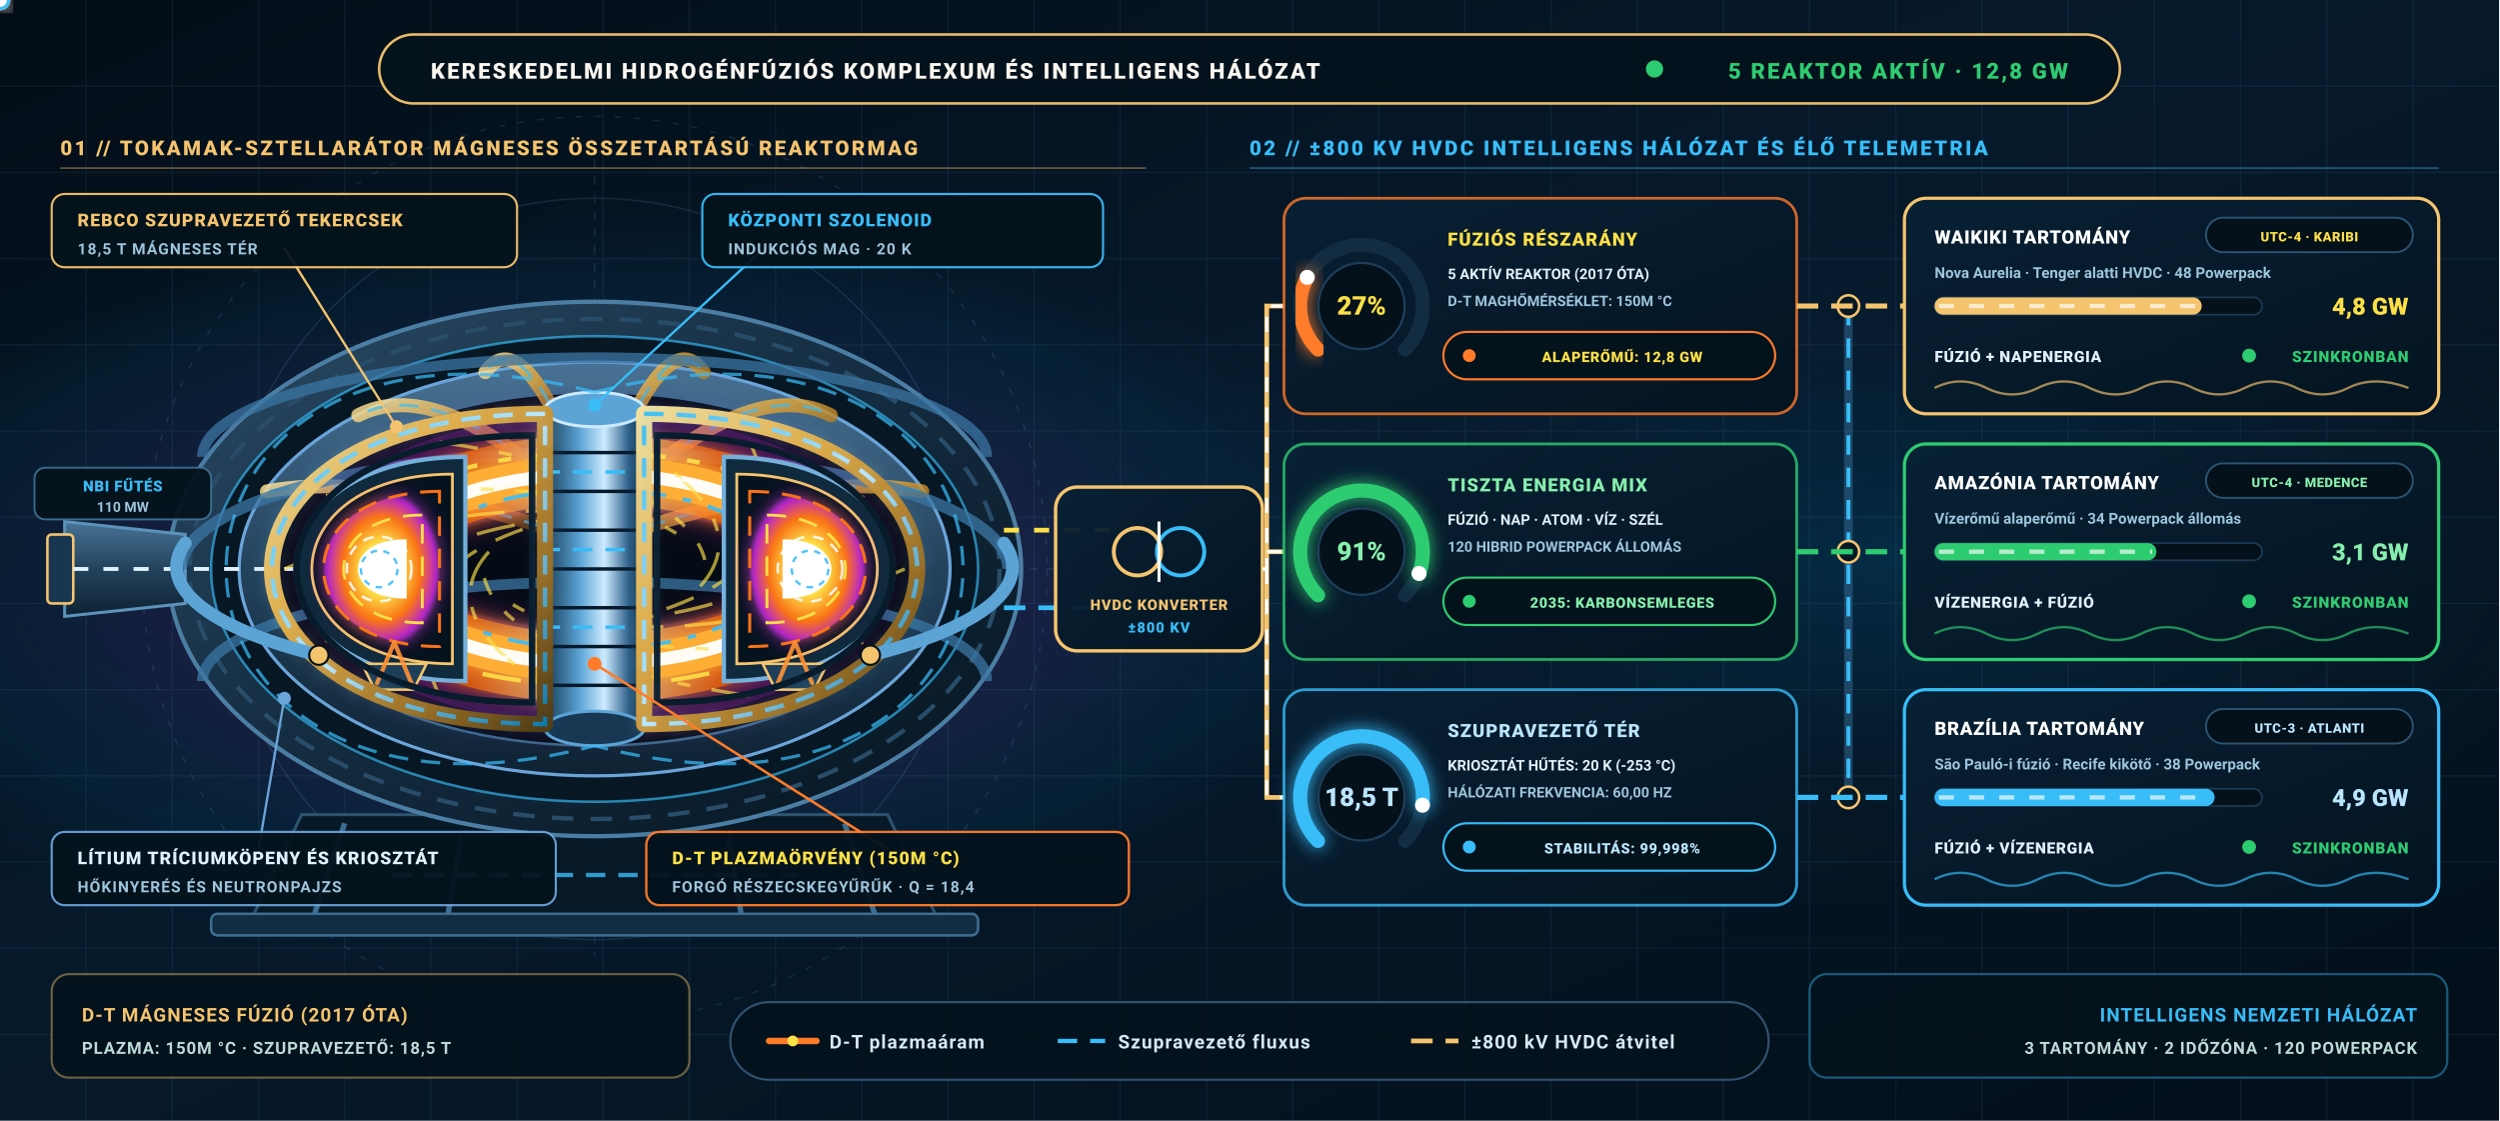
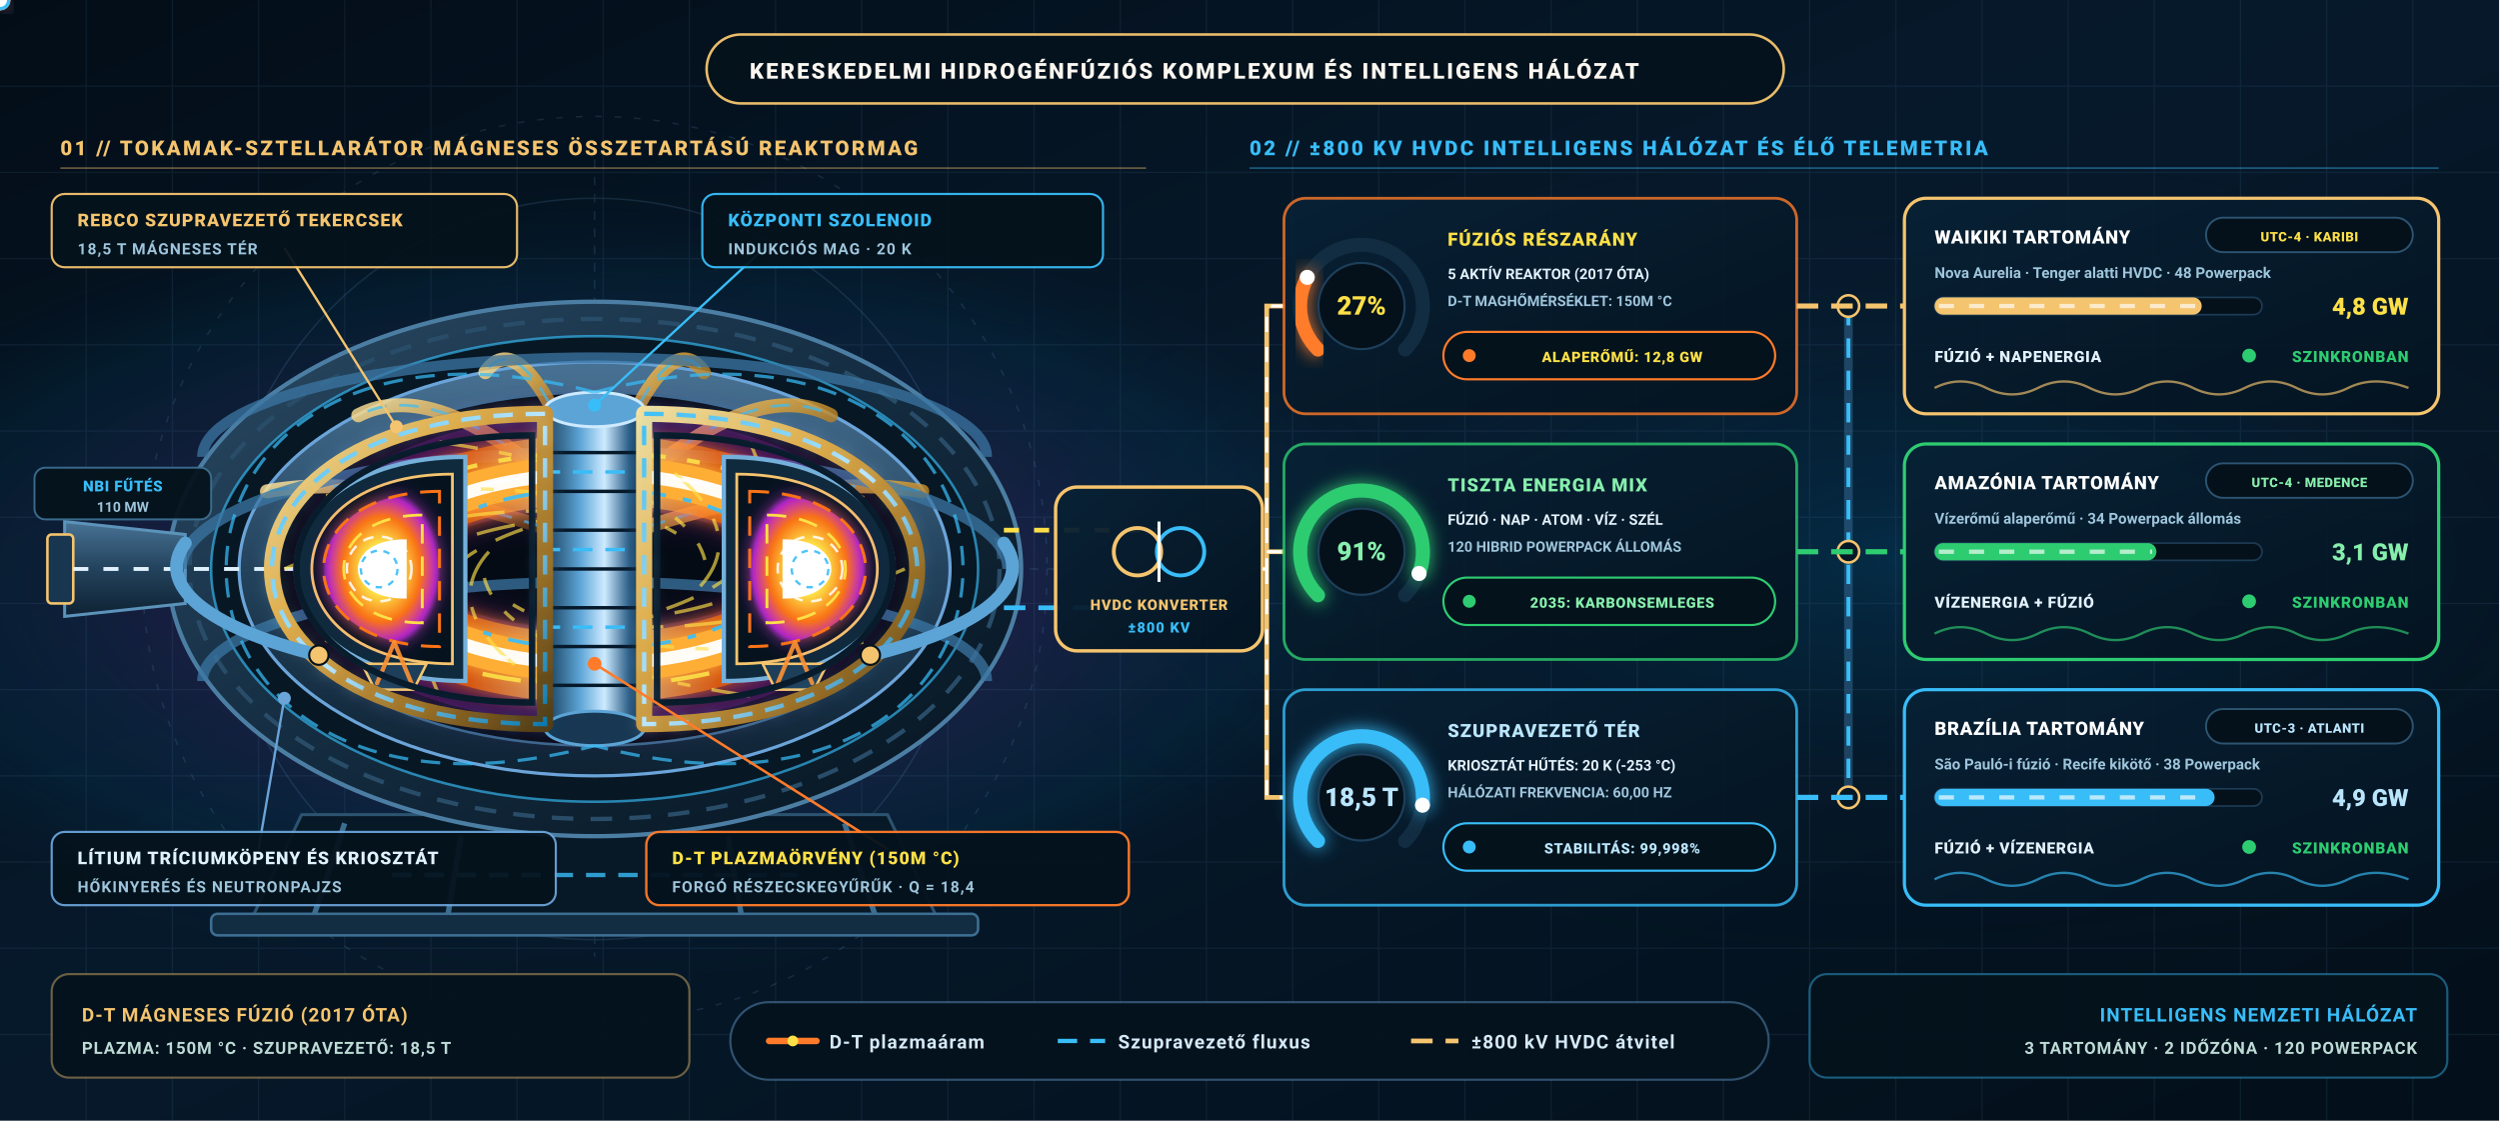
<svg xmlns="http://www.w3.org/2000/svg" class="ill" viewBox="0 0 1160 520">
  <defs>
    <clipPath id="fg-clip-hu">
      <rect width="1160" height="520" />
    </clipPath>
    <clipPath id="fg-clip-hu-plasma-torus">
      <path d="M126,264 A150,72 0 1,0 426,264 A150,72 0 1,0 126,264 Z M230,264 A46,21 0 1,1 322,264 A46,21 0 1,1 230,264 Z" fill-rule="evenodd" />
    </clipPath>
    <style>
            @keyframes fg-pulse {
                0%, 100% { opacity: 0.82; transform: scale(0.985); }
                50% { opacity: 1; transform: scale(1.025); }
            }
            @keyframes fg-core-pulse {
                0%, 100% { opacity: 0.78; stroke-width: 14px; }
                50% { opacity: 1; stroke-width: 20px; }
            }
            @keyframes fg-beacon {
                0%, 100% { opacity: 0.35; transform: scale(0.85); }
                50% { opacity: 1; transform: scale(1.35); }
            }
            @keyframes fg-dash-flow {
                to { stroke-dashoffset: -56; }
            }
            @keyframes fg-dash-rev {
                to { stroke-dashoffset: 56; }
            }
            @keyframes fg-flux-flow {
                to { stroke-dashoffset: -36; }
            }
            @keyframes fg-spin-cw {
                to { transform: rotate(360deg); }
            }
            @keyframes fg-spin-ccw {
                to { transform: rotate(-360deg); }
            }
            .plasma-pulse {
                transform-box: fill-box;
                transform-origin: center;
                animation: fg-pulse 3.2s ease-in-out infinite;
            }
            .core-pulse {
                animation: fg-core-pulse 2.6s ease-in-out infinite;
            }
            .beacon {
                transform-box: fill-box;
                transform-origin: center;
                animation: fg-beacon 2.4s ease-in-out infinite;
            }
            .particle-ring-cw {
                stroke-dasharray: 18 10 6 10;
                animation: fg-dash-flow 2.2s linear infinite;
            }
            .particle-ring-ccw {
                stroke-dasharray: 12 8 4 8;
                animation: fg-dash-rev 2.8s linear infinite;
            }
            .rotor-cw {
                transform-box: fill-box;
                transform-origin: center;
                animation: fg-spin-cw 14s linear infinite;
            }
            .rotor-ccw {
                transform-box: fill-box;
                transform-origin: center;
                animation: fg-spin-ccw 10s linear infinite;
            }
            .flux-line {
                stroke-dasharray: 9 6;
                animation: fg-flux-flow 2.4s linear infinite;
            }
            .grid-flow {
                stroke-dasharray: 10 6;
                animation: fg-dash-flow 1.8s linear infinite;
            }
            .grid-flow-fast {
                stroke-dasharray: 7 7;
                animation: fg-dash-flow 1.2s linear infinite;
            }
            @media (prefers-reduced-motion: reduce) {
                .plasma-pulse, .core-pulse, .beacon, .particle-ring-cw, .particle-ring-ccw,
                .rotor-cw, .rotor-ccw, .flux-line, .grid-flow, .grid-flow-fast {
                    animation: none !important;
                }
            }
            text {
                font-family: "Manrope", -apple-system, BlinkMacSystemFont, "Segoe UI", Roboto, sans-serif;
            }
        </style>
    <linearGradient id="fg-bg" x1="0%" y1="0%" x2="100%" y2="100%">
      <stop offset="0%" stop-color="#030d17" />
      <stop offset="45%" stop-color="#06192b" />
      <stop offset="100%" stop-color="#030f1a" />
    </linearGradient>
    <radialGradient id="fg-reactor-ambience" cx="24%" cy="52%" r="36%">
      <stop offset="0%" stop-color="#ff7b29" stop-opacity="0.28" />
      <stop offset="42%" stop-color="#a855f7" stop-opacity="0.14" />
      <stop offset="75%" stop-color="#0284c7" stop-opacity="0.08" />
      <stop offset="100%" stop-color="#030d17" stop-opacity="0" />
    </radialGradient>
    <radialGradient id="fg-grid-ambience" cx="76%" cy="50%" r="38%">
      <stop offset="0%" stop-color="#0284c7" stop-opacity="0.20" />
      <stop offset="55%" stop-color="#0f3d5e" stop-opacity="0.10" />
      <stop offset="100%" stop-color="#030d17" stop-opacity="0" />
    </radialGradient>
    <linearGradient id="fg-cryostat-shell" x1="0%" y1="0%" x2="100%" y2="100%">
      <stop offset="0%" stop-color="#2c4c66" />
      <stop offset="40%" stop-color="#173147" />
      <stop offset="80%" stop-color="#0b1d2c" />
      <stop offset="100%" stop-color="#06111b" />
    </linearGradient>
    <linearGradient id="fg-blanket-metal" x1="0%" y1="0%" x2="0%" y2="100%">
      <stop offset="0%" stop-color="#487294" />
      <stop offset="50%" stop-color="#23425c" />
      <stop offset="100%" stop-color="#0e2233" />
    </linearGradient>
    <linearGradient id="fg-hts-coil" x1="0%" y1="0%" x2="100%" y2="100%">
      <stop offset="0%" stop-color="#ffe299" />
      <stop offset="35%" stop-color="#e5a93c" />
      <stop offset="75%" stop-color="#9e6916" />
      <stop offset="100%" stop-color="#593808" />
    </linearGradient>
    <linearGradient id="fg-plasma-grad" x1="0%" y1="0%" x2="100%" y2="0%">
      <stop offset="0%" stop-color="#ec4899" />
      <stop offset="22%" stop-color="#ff6a00" />
      <stop offset="50%" stop-color="#fff3b0" />
      <stop offset="78%" stop-color="#ff6a00" />
      <stop offset="100%" stop-color="#a855f7" />
    </linearGradient>
    <radialGradient id="fg-d-section-plasma" cx="50%" cy="50%" r="52%">
      <stop offset="0%" stop-color="#ffffff" />
      <stop offset="32%" stop-color="#fde047" />
      <stop offset="65%" stop-color="#f97316" />
      <stop offset="90%" stop-color="#c026d3" stop-opacity="0.85" />
      <stop offset="100%" stop-color="#7e22ce" stop-opacity="0" />
    </radialGradient>
    <linearGradient id="fg-solenoid-cyl" x1="0%" y1="0%" x2="100%" y2="0%">
      <stop offset="0%" stop-color="#173752" />
      <stop offset="35%" stop-color="#5ca4d6" />
      <stop offset="60%" stop-color="#cdeaff" />
      <stop offset="85%" stop-color="#2a5c85" />
      <stop offset="100%" stop-color="#0d2236" />
    </linearGradient>
    <linearGradient id="fg-flux-grad" x1="0%" y1="0%" x2="100%" y2="100%">
      <stop offset="0%" stop-color="#38bdf8" stop-opacity="0.95" />
      <stop offset="50%" stop-color="#bae6fd" stop-opacity="1" />
      <stop offset="100%" stop-color="#0284c7" stop-opacity="0.85" />
    </linearGradient>
    <linearGradient id="fg-card-bg" x1="0%" y1="0%" x2="100%" y2="100%">
      <stop offset="0%" stop-color="#082135" stop-opacity="0.95" />
      <stop offset="100%" stop-color="#041320" stop-opacity="0.95" />
    </linearGradient>
    <filter id="fg-glow" x="-25%" y="-25%" width="150%" height="150%">
      <feGaussianBlur stdDeviation="4" result="blur" />
      <feComposite in="SourceGraphic" in2="blur" operator="over" />
    </filter>
    <filter id="fg-soft-glow" x="-35%" y="-35%" width="170%" height="170%">
      <feGaussianBlur stdDeviation="8" result="blur" />
      <feComposite in="SourceGraphic" in2="blur" operator="over" />
    </filter>
  </defs>
  <g clip-path="url(#fg-clip-hu)">
    <rect width="1160" height="520" fill="url(#fg-bg)" />
    <rect width="1160" height="520" fill="url(#fg-reactor-ambience)" />
    <rect width="1160" height="520" fill="url(#fg-grid-ambience)" />
    <path d="M40,0 V520 M80,0 V520 M120,0 V520 M160,0 V520 M200,0 V520 M240,0 V520 M280,0 V520 M320,0 V520 M360,0 V520 M400,0 V520 M440,0 V520 M480,0 V520 M520,0 V520 M560,0 V520 M600,0 V520 M640,0 V520 M680,0 V520 M720,0 V520 M760,0 V520 M800,0 V520 M840,0 V520 M880,0 V520 M920,0 V520 M960,0 V520 M1000,0 V520 M1040,0 V520 M1080,0 V520 M1120,0 V520 M0,40 H1160 M0,80 H1160 M0,120 H1160 M0,160 H1160 M0,200 H1160 M0,240 H1160 M0,280 H1160 M0,320 H1160 M0,360 H1160 M0,400 H1160 M0,440 H1160 M0,480 H1160" stroke="#6BA4D9" stroke-width="0.6" opacity="0.09" />
    <g stroke="#6BA4D9" stroke-width="0.7" fill="none" opacity="0.16">
      <circle cx="276" cy="264" r="210" stroke-dasharray="3 6" />
      <circle cx="276" cy="264" r="172" />
      <line x1="54" y1="264" x2="498" y2="264" stroke-dasharray="4 4" />
      <line x1="276" y1="74" x2="276" y2="444" stroke-dasharray="4 4" />
    </g>
    <g font-size="9.5" font-weight="800" letter-spacing="1.1">
      <text x="28" y="72" fill="#f5c46e">01 // TOKAMAK-SZTELLARÁTOR MÁGNESES ÖSSZETARTÁSÚ REAKTORMAG</text>
      <line x1="28" y1="78" x2="532" y2="78" stroke="#f5c46e" stroke-width="0.8" opacity="0.4" />
      <text x="580" y="72" fill="#38bdf8">02 // ±800 KV HVDC INTELLIGENS HÁLÓZAT ÉS ÉLŐ TELEMETRIA</text>
      <line x1="580" y1="78" x2="1132" y2="78" stroke="#38bdf8" stroke-width="0.8" opacity="0.4" />
    </g>
    <g>
      <polygon points="116,428 140,378 412,378 436,428" fill="#071826" stroke="#2c5370" stroke-width="1.4" />
      <rect x="98" y="424" width="356" height="10" rx="3" fill="#122c42" stroke="#3c6e91" stroke-width="1.2" />
      <g stroke="#3c6e91" stroke-width="2.5">
        <line x1="160" y1="382" x2="146" y2="424" />
        <line x1="214" y1="388" x2="208" y2="424" />
        <line x1="338" y1="388" x2="344" y2="424" />
        <line x1="392" y1="382" x2="406" y2="424" />
      </g>
      <path d="M182,406 H370" stroke="#38bdf8" stroke-width="2" stroke-dasharray="6 4" class="flux-line" opacity="0.8" />
    </g>
    <g>
      <ellipse cx="276" cy="264" rx="198" ry="124" fill="url(#fg-cryostat-shell)" stroke="#4c7ea3" stroke-width="2" />
      <ellipse cx="276" cy="264" rx="188" ry="116" fill="none" stroke="#294d69" stroke-width="2" stroke-dasharray="10 8" />
      <ellipse cx="276" cy="264" rx="178" ry="108" fill="#071724" stroke="#38bdf8" stroke-width="1.2" stroke-opacity="0.65" />
      <ellipse cx="276" cy="264" rx="165" ry="96" fill="url(#fg-blanket-metal)" stroke="#6ba4d9" stroke-width="1.5" />
      <ellipse cx="276" cy="264" rx="152" ry="82" fill="#040b14" stroke="#3b698c" stroke-width="1.2" />
    </g>
    <g>
      <polygon points="30,242 86,248 86,280 30,286" fill="url(#fg-blanket-metal)" stroke="#5c93ba" stroke-width="1.4" />
      <rect x="22" y="248" width="12" height="32" rx="2" fill="#18364f" stroke="#f5c46e" stroke-width="1.2" />
      <line x1="34" y1="264" x2="140" y2="264" stroke="#38bdf8" stroke-width="4" opacity="0.35" filter="url(#fg-glow)" />
      <line x1="34" y1="264" x2="140" y2="264" stroke="#e0f2fe" stroke-width="1.8" stroke-dasharray="6 4" class="grid-flow-fast" />
      <g>
        <rect x="16" y="217" width="82" height="24" rx="5" fill="#04121c" stroke="#3c6e91" stroke-width="0.9" opacity="0.94" />
        <text x="57" y="228" fill="#38bdf8" font-size="7.0" font-weight="800" text-anchor="middle" letter-spacing="0.3">NBI FŰTÉS</text>
        <text x="57" y="237.5" fill="#9ec5db" font-size="6.5" font-weight="700" text-anchor="middle">110 MW</text>
      </g>
    </g>
    <g>
      <path d="M251.9,244.5 Q172.2,219 123.9,228" fill="none" stroke="url(#fg-hts-coil)" stroke-width="6.5" stroke-linecap="round" opacity="0.82" />
      <path d="M251.9,244.5 Q172.2,219 123.9,228" fill="none" stroke="#38bdf8" stroke-width="1.3" stroke-dasharray="5 4" class="flux-line" opacity="0.7" />
      <path d="M258.6,225.4 Q201.1,174.8 166.3,192.7" fill="none" stroke="url(#fg-hts-coil)" stroke-width="6.5" stroke-linecap="round" opacity="0.82" />
      <path d="M258.6,225.4 Q201.1,174.8 166.3,192.7" fill="none" stroke="#38bdf8" stroke-width="1.3" stroke-dasharray="5 4" class="flux-line" opacity="0.7" />
      <path d="M268,214.5 Q241.4,149.9 225.3,172.7" fill="none" stroke="url(#fg-hts-coil)" stroke-width="6.5" stroke-linecap="round" opacity="0.82" />
      <path d="M268,214.5 Q241.4,149.9 225.3,172.7" fill="none" stroke="#38bdf8" stroke-width="1.3" stroke-dasharray="5 4" class="flux-line" opacity="0.7" />
      <path d="M284,214.5 Q310.6,149.9 326.7,172.7" fill="none" stroke="url(#fg-hts-coil)" stroke-width="6.5" stroke-linecap="round" opacity="0.82" />
      <path d="M284,214.5 Q310.6,149.9 326.7,172.7" fill="none" stroke="#38bdf8" stroke-width="1.3" stroke-dasharray="5 4" class="flux-line" opacity="0.7" />
      <path d="M293.4,225.4 Q350.9,174.8 385.7,192.7" fill="none" stroke="url(#fg-hts-coil)" stroke-width="6.5" stroke-linecap="round" opacity="0.82" />
      <path d="M293.4,225.4 Q350.9,174.8 385.7,192.7" fill="none" stroke="#38bdf8" stroke-width="1.3" stroke-dasharray="5 4" class="flux-line" opacity="0.7" />
      <path d="M300.1,244.5 Q379.8,219 428.1,228" fill="none" stroke="url(#fg-hts-coil)" stroke-width="6.5" stroke-linecap="round" opacity="0.82" />
      <path d="M300.1,244.5 Q379.8,219 428.1,228" fill="none" stroke="#38bdf8" stroke-width="1.3" stroke-dasharray="5 4" class="flux-line" opacity="0.7" />
    </g>
    <g fill="none">
      <path d="M94,212 A182,46 0 0,1 458,212" stroke="#3b76a3" stroke-width="5" opacity="0.75" />
      <path d="M84,264 A192,54 0 0,1 468,264" stroke="#3b76a3" stroke-width="5.5" opacity="0.75" />
      <path d="M94,316 A182,46 0 0,1 458,316" stroke="#3b76a3" stroke-width="5" opacity="0.75" />
    </g>
    <g class="plasma-pulse">
      <ellipse cx="276" cy="264" rx="112" ry="50" fill="none" stroke="#c026d3" stroke-width="44" opacity="0.32" filter="url(#fg-soft-glow)" />
      <ellipse cx="276" cy="264" rx="104" ry="46" fill="none" stroke="url(#fg-plasma-grad)" stroke-width="32" opacity="0.78" filter="url(#fg-glow)" />
      <ellipse cx="276" cy="264" rx="100" ry="44" fill="none" stroke="#ffae34" stroke-width="17" class="core-pulse" filter="url(#fg-glow)" />
      <ellipse cx="276" cy="264" rx="100" ry="44" fill="none" stroke="#ffffff" stroke-width="6" opacity="0.95" />
    </g>
    <g clip-path="url(#fg-clip-hu-plasma-torus)">
      <path d="M420,264 Q332.2,301.7 258.2,286.6" fill="none" stroke="#fde047" stroke-width="1.6" stroke-dasharray="7 5" class="particle-ring-cw" opacity="0.65" />
      <path d="M400.7,298 Q284.5,309.8 236.2,279.4" fill="none" stroke="#fde047" stroke-width="1.6" stroke-dasharray="7 5" class="particle-ring-cw" opacity="0.65" />
      <path d="M348,322.9 Q234.6,305.7 224.8,268.2" fill="none" stroke="#fde047" stroke-width="1.6" stroke-dasharray="7 5" class="particle-ring-cw" opacity="0.65" />
      <path d="M276,332 Q195.7,290.4 227.1,255.8" fill="none" stroke="#fde047" stroke-width="1.6" stroke-dasharray="7 5" class="particle-ring-cw" opacity="0.65" />
      <path d="M204,322.9 Q178.4,268 242.6,245.6" fill="none" stroke="#fde047" stroke-width="1.6" stroke-dasharray="7 5" class="particle-ring-cw" opacity="0.65" />
      <path d="M151.3,298 Q187.2,244.6 267,240.4" fill="none" stroke="#fde047" stroke-width="1.6" stroke-dasharray="7 5" class="particle-ring-cw" opacity="0.65" />
      <path d="M132,264 Q219.8,226.3 293.8,241.4" fill="none" stroke="#fde047" stroke-width="1.6" stroke-dasharray="7 5" class="particle-ring-cw" opacity="0.65" />
      <path d="M151.3,230 Q267.5,218.2 315.8,248.6" fill="none" stroke="#fde047" stroke-width="1.6" stroke-dasharray="7 5" class="particle-ring-cw" opacity="0.65" />
      <path d="M204,205.1 Q317.4,222.3 327.2,259.8" fill="none" stroke="#fde047" stroke-width="1.6" stroke-dasharray="7 5" class="particle-ring-cw" opacity="0.65" />
      <path d="M276,196 Q356.3,237.6 324.9,272.2" fill="none" stroke="#fde047" stroke-width="1.6" stroke-dasharray="7 5" class="particle-ring-cw" opacity="0.65" />
      <path d="M348,205.1 Q373.6,260 309.4,282.4" fill="none" stroke="#fde047" stroke-width="1.6" stroke-dasharray="7 5" class="particle-ring-cw" opacity="0.65" />
      <path d="M400.7,230 Q364.8,283.4 285,287.6" fill="none" stroke="#fde047" stroke-width="1.6" stroke-dasharray="7 5" class="particle-ring-cw" opacity="0.65" />
    </g>
    <g fill="none">
      <ellipse id="fg-orbit-1-hu" cx="276" cy="264" rx="120" ry="54" stroke="#fde047" stroke-width="2" class="particle-ring-cw" opacity="0.9" />
      <ellipse id="fg-orbit-2-hu" cx="276" cy="264" rx="85" ry="37" stroke="#38bdf8" stroke-width="1.8" class="particle-ring-ccw" opacity="0.9" />
      <ellipse id="fg-orbit-3-hu" cx="276" cy="264" rx="102" ry="45" stroke="#ffffff" stroke-width="1.5" stroke-dasharray="10 14" class="particle-ring-cw" opacity="0.85" />
    </g>
    <g filter="url(#fg-glow)">
      <circle r="4" fill="#ffffff" stroke="#f97316" stroke-width="1.5">
        <animateMotion dur="3.4s" repeatCount="indefinite">
          <mpath href="#fg-orbit-1-hu" />
        </animateMotion>
      </circle>
      <circle r="3.5" fill="#fde047">
        <animateMotion dur="3.4s" begin="-1.7s" repeatCount="indefinite">
          <mpath href="#fg-orbit-1-hu" />
        </animateMotion>
      </circle>
      <circle r="3.5" fill="#38bdf8" stroke="#ffffff" stroke-width="1">
        <animateMotion dur="2.8s" repeatCount="indefinite">
          <mpath href="#fg-orbit-2-hu" />
        </animateMotion>
      </circle>
      <circle r="3" fill="#e0f2fe">
        <animateMotion dur="2.8s" begin="-1.4s" repeatCount="indefinite">
          <mpath href="#fg-orbit-2-hu" />
        </animateMotion>
      </circle>
      <circle r="4.2" fill="#fffbeb" stroke="#ec4899" stroke-width="1.4">
        <animateMotion dur="2.2s" repeatCount="indefinite">
          <mpath href="#fg-orbit-3-hu" />
        </animateMotion>
      </circle>
    </g>
    <g>
      <path d="M216,212 C111,212 111,316 216,316 Z" fill="#0f293d" stroke="#75b0db" stroke-width="2" />
      <path d="M210,220 C123,220 123,308 210,308 Z" fill="#06131f" stroke="#f5c46e" stroke-width="1.3" />
      <path d="M204,228 C132.3,228 132.3,300 204,300 Z" fill="url(#fg-d-section-plasma)" class="plasma-pulse" filter="url(#fg-glow)" />
      <path d="M204,228 C132.3,228 132.3,300 204,300 Z" fill="none" stroke="#f97316" stroke-width="1.4" stroke-dasharray="4 3" class="flux-line" />
      <path d="M196,239 C147.4,239 147.4,289 196,289 Z" fill="none" stroke="#fde047" stroke-width="1.3" stroke-dasharray="3 3" class="flux-line" />
      <path d="M188,251 C159.8,251 159.8,277 188,277 Z" fill="#ffffff" stroke="#ffffff" stroke-width="1.5" />
      <g transform="translate(176, 264)">
        <circle r="15" fill="none" stroke="#ffffff" stroke-width="1.2" stroke-dasharray="5 4" class="rotor-cw" opacity="0.85" />
        <circle r="8.5" fill="none" stroke="#38bdf8" stroke-width="1.1" stroke-dasharray="3 3" class="rotor-ccw" opacity="0.9" />
        <circle r="2.8" fill="#ffffff" />
      </g>
      <path d="M168,308 L174,320 L192,320 L198,308 Z" fill="#1e3f5a" stroke="#f5c46e" stroke-width="1.2" />
      <path d="M183,298 L175,317 M183,298 L191,317" stroke="#ff9233" stroke-width="2" stroke-linecap="round" opacity="0.9" />
    </g>
    <g>
      <path d="M336,212 C441,212 441,316 336,316 Z" fill="#0f293d" stroke="#75b0db" stroke-width="2" />
      <path d="M342,220 C429,220 429,308 342,308 Z" fill="#06131f" stroke="#f5c46e" stroke-width="1.3" />
      <path d="M348,228 C419.7,228 419.7,300 348,300 Z" fill="url(#fg-d-section-plasma)" class="plasma-pulse" filter="url(#fg-glow)" />
      <path d="M348,228 C419.7,228 419.7,300 348,300 Z" fill="none" stroke="#f97316" stroke-width="1.4" stroke-dasharray="4 3" class="flux-line" />
      <path d="M356,239 C404.6,239 404.6,289 356,289 Z" fill="none" stroke="#fde047" stroke-width="1.3" stroke-dasharray="3 3" class="flux-line" />
      <path d="M364,251 C392.2,251 392.2,277 364,277 Z" fill="#ffffff" stroke="#ffffff" stroke-width="1.5" />
      <g transform="translate(376, 264)">
        <circle r="15" fill="none" stroke="#ffffff" stroke-width="1.2" stroke-dasharray="5 4" class="rotor-cw" opacity="0.85" />
        <circle r="8.5" fill="none" stroke="#38bdf8" stroke-width="1.1" stroke-dasharray="3 3" class="rotor-ccw" opacity="0.9" />
        <circle r="2.8" fill="#ffffff" />
      </g>
      <path d="M354,308 L360,320 L378,320 L384,308 Z" fill="#1e3f5a" stroke="#f5c46e" stroke-width="1.2" />
      <path d="M369,298 L361,317 M369,298 L377,317" stroke="#ff9233" stroke-width="2" stroke-linecap="round" opacity="0.9" />
    </g>
    <g>
      <rect x="253" y="190" width="46" height="148" rx="6" fill="url(#fg-solenoid-cyl)" stroke="#8fd3ff" stroke-width="1.8" />
      <g stroke="#06192b" stroke-width="1.6">
        <line x1="253" y1="210" x2="299" y2="210" />
        <line x1="253" y1="228" x2="299" y2="228" />
        <line x1="253" y1="246" x2="299" y2="246" />
        <line x1="253" y1="264" x2="299" y2="264" />
        <line x1="253" y1="282" x2="299" y2="282" />
        <line x1="253" y1="300" x2="299" y2="300" />
        <line x1="253" y1="318" x2="299" y2="318" />
      </g>
      <g stroke="#38bdf8" stroke-width="1.6" stroke-dasharray="5 3" class="flux-line">
        <line x1="251" y1="219" x2="301" y2="219" />
        <line x1="251" y1="255" x2="301" y2="255" />
        <line x1="251" y1="291" x2="301" y2="291" />
      </g>
      <ellipse cx="276" cy="190" rx="23" ry="8" fill="#5ca4d6" stroke="#cdeaff" stroke-width="1.4" />
      <ellipse cx="276" cy="338" rx="23" ry="8" fill="#173752" stroke="#5ca4d6" stroke-width="1.4" />
    </g>
    <g>
      <path d="M253,192 C84,192 84,336 253,336 Z" fill="none" stroke="url(#fg-hts-coil)" stroke-width="7.5" stroke-linejoin="round" />
      <path d="M247,202 C101.1,202 101.1,326 247,326 Z" fill="none" stroke="#081b2b" stroke-width="3" />
      <path d="M299,192 C468,192 468,336 299,336 Z" fill="none" stroke="url(#fg-hts-coil)" stroke-width="7.5" stroke-linejoin="round" />
      <path d="M305,202 C450.9,202 450.9,326 305,326 Z" fill="none" stroke="#081b2b" stroke-width="3" />
      <path d="M253,192 C84,192 84,336 253,336 Z" fill="none" stroke="url(#fg-flux-grad)" stroke-width="2" class="flux-line" filter="url(#fg-glow)" />
      <path d="M299,192 C468,192 468,336 299,336 Z" fill="none" stroke="url(#fg-flux-grad)" stroke-width="2" class="flux-line" filter="url(#fg-glow)" />
      <path d="M276,182 C48,122 48,406 276,346" fill="none" stroke="#38bdf8" stroke-width="1.5" class="flux-line" opacity="0.72" />
      <path d="M276,182 C504,122 504,406 276,346" fill="none" stroke="#38bdf8" stroke-width="1.5" class="flux-line" opacity="0.72" />
      <path d="M86,252 A190,54 0 0,0 148,304" fill="none" stroke="#5ca4d6" stroke-width="6" stroke-linecap="round" />
      <path d="M466,252 A190,54 0 0,1 404,304" fill="none" stroke="#5ca4d6" stroke-width="6" stroke-linecap="round" />
      <circle cx="148" cy="304" r="4.5" fill="#f5c46e" stroke="#04121c" stroke-width="1" />
      <circle cx="404" cy="304" r="4.5" fill="#f5c46e" stroke="#04121c" stroke-width="1" />
    </g>
    <g font-size="8.2" font-weight="800" letter-spacing="0.5">
      <g>
        <line x1="184" y1="198" x2="132" y2="115" stroke="#f5c46e" stroke-width="1.1" />
        <circle cx="184" cy="198" r="3" fill="#f5c46e" />
        <rect x="24" y="90" width="216" height="34" rx="6" fill="#04121c" stroke="#f5c46e" stroke-width="1" opacity="0.94" />
        <text x="36" y="105" fill="#f5c46e">REBCO SZUPRAVEZETŐ TEKERCSEK</text>
        <text x="36" y="118" fill="#9ec5db" font-size="7.2" font-weight="600">18,5 T MÁGNESES TÉR</text>
      </g>
      <g>
        <line x1="276" y1="188" x2="355" y2="115" stroke="#38bdf8" stroke-width="1.1" />
        <circle cx="276" cy="188" r="3" fill="#38bdf8" />
        <rect x="326" y="90" width="186" height="34" rx="6" fill="#04121c" stroke="#38bdf8" stroke-width="1" opacity="0.94" />
        <text x="338" y="105" fill="#38bdf8">KÖZPONTI SZOLENOID</text>
        <text x="338" y="118" fill="#9ec5db" font-size="7.2" font-weight="600">INDUKCIÓS MAG · 20 K</text>
      </g>
      <g>
        <line x1="132" y1="324" x2="120" y2="394" stroke="#6BA4D9" stroke-width="1.1" />
        <circle cx="132" cy="324" r="3" fill="#6BA4D9" />
        <rect x="24" y="386" width="234" height="34" rx="6" fill="#04121c" stroke="#6BA4D9" stroke-width="1" opacity="0.94" />
        <text x="36" y="401" fill="#e0f2fe">LÍTIUM TRÍCIUMKÖPENY ÉS KRIOSZTÁT</text>
        <text x="36" y="414" fill="#9ec5db" font-size="7.2" font-weight="600">HŐKINYERÉS ÉS NEUTRONPAJZS</text>
      </g>
      <g>
        <line x1="276" y1="308" x2="412" y2="394" stroke="#ff7b29" stroke-width="1.2" />
        <circle cx="276" cy="308" r="3.2" fill="#ff7b29" />
        <rect x="300" y="386" width="224" height="34" rx="6" fill="#04121c" stroke="#ff7b29" stroke-width="1.1" opacity="0.95" />
        <text x="312" y="401" fill="#fde047">D-T PLAZMAÖRVÉNY (150M °C)</text>
        <text x="312" y="414" fill="#9ec5db" font-size="7.2" font-weight="600">FORGÓ RÉSZECSKEGYŰRŰK · Q = 18,4</text>
      </g>
    </g>
    <g>
      <path d="M466,246 H538" stroke="#ff7b29" stroke-width="5" opacity="0.32" filter="url(#fg-glow)" />
      <path d="M466,282 H538" stroke="#38bdf8" stroke-width="5" opacity="0.32" filter="url(#fg-glow)" />
      <path d="M466,246 H538" stroke="#fde047" stroke-width="2.2" stroke-dasharray="8 5" class="grid-flow-fast" />
      <path d="M466,282 H538" stroke="#38bdf8" stroke-width="2.2" stroke-dasharray="8 5" class="grid-flow" />
      <rect x="490" y="226" width="96" height="76" rx="10" fill="url(#fg-card-bg)" stroke="#f5c46e" stroke-width="1.6" />
      <circle cx="528" cy="256" r="11" fill="none" stroke="#f5c46e" stroke-width="1.8" />
      <circle cx="548" cy="256" r="11" fill="none" stroke="#38bdf8" stroke-width="1.8" />
      <line x1="538" y1="242" x2="538" y2="270" stroke="#ffffff" stroke-width="1.4" />
      <text x="538" y="283" fill="#f5c46e" font-size="6.8" font-weight="800" text-anchor="middle" letter-spacing="0.4">HVDC KONVERTER</text>
      <text x="538" y="293.5" fill="#38bdf8" font-size="6.7" font-weight="800" text-anchor="middle" letter-spacing="0.5">±800 KV</text>
    </g>
    <g fill="none">
      <path d="M586,264 H588 V142 H596 M588,256 H596 M588,264 V370 H596" stroke="#f5c46e" stroke-width="2.2" />
      <path d="M586,264 H588 V142 H596 M588,256 H596 M588,264 V370 H596" stroke="#ffffff" stroke-width="1.4" class="grid-flow-fast" />
    </g>
    <g>
      <rect x="596" y="92" width="238" height="100" rx="10" fill="url(#fg-card-bg)" stroke="#ff7b29" stroke-width="1.3" stroke-opacity="0.8" />
      <path d="M611.8,162.2 A28.5,28.5 0 1 1 652.2,162.2" fill="none" stroke="#122d42" stroke-width="6.5" stroke-linecap="round" />
      <path d="M611.8,162.2 A28.5,28.5 0 0 1 606.8,128.7" fill="none" stroke="#ff7b29" stroke-width="6.5" stroke-linecap="round" filter="url(#fg-glow)" />
      <circle cx="606.8" cy="128.7" r="3.5" fill="#ffffff" class="beacon" />
      <circle cx="632" cy="142" r="20" fill="#04101a" stroke="#1e3f5a" stroke-width="1" />
      <text x="632" y="146" fill="#fde047" font-size="12" font-weight="800" text-anchor="middle">27%</text>
      <text x="672" y="114" fill="#fde047" font-size="8.5" font-weight="800" letter-spacing="0.5">FÚZIÓS RÉSZARÁNY</text>
      <text x="672" y="129.5" fill="#e2f1fc" font-size="6.8" font-weight="600">5 AKTÍV REAKTOR (2017 ÓTA)</text>
      <text x="672" y="142" fill="#9ec5db" font-size="6.7" font-weight="600">D-T MAGHŐMÉRSÉKLET: 150M °C</text>
      <rect x="670" y="154" width="154" height="22" rx="11" fill="#04121c" stroke="#ff7b29" stroke-width="1" />
      <circle cx="682" cy="165" r="3" fill="#ff7b29" class="beacon" />
      <text x="753" y="168" fill="#fde047" font-size="6.7" font-weight="800" text-anchor="middle" letter-spacing="0.3">ALAPERŐMŰ: 12,8 GW</text>
    </g>
    <g>
      <rect x="596" y="206" width="238" height="100" rx="10" fill="url(#fg-card-bg)" stroke="#2ecc71" stroke-width="1.3" stroke-opacity="0.8" />
      <path d="M611.8,276.2 A28.5,28.5 0 1 1 652.2,276.2" fill="none" stroke="#122d42" stroke-width="6.5" stroke-linecap="round" />
      <path d="M611.8,276.2 A28.5,28.5 0 1 1 658.7,266.1" fill="none" stroke="#2ecc71" stroke-width="6.5" stroke-linecap="round" filter="url(#fg-glow)" />
      <circle cx="658.7" cy="266.1" r="3.5" fill="#ffffff" class="beacon" />
      <circle cx="632" cy="256" r="20" fill="#04101a" stroke="#1e3f5a" stroke-width="1" />
      <text x="632" y="260" fill="#86efac" font-size="12" font-weight="800" text-anchor="middle">91%</text>
      <text x="672" y="228" fill="#86efac" font-size="8.5" font-weight="800" letter-spacing="0.5">TISZTA ENERGIA MIX</text>
      <text x="672" y="243.5" fill="#e2f1fc" font-size="6.8" font-weight="600">FÚZIÓ · NAP · ATOM · VÍZ · SZÉL</text>
      <text x="672" y="256" fill="#9ec5db" font-size="6.7" font-weight="600">120 HIBRID POWERPACK ÁLLOMÁS</text>
      <rect x="670" y="268" width="154" height="22" rx="11" fill="#04121c" stroke="#2ecc71" stroke-width="1" />
      <circle cx="682" cy="279" r="3" fill="#2ecc71" class="beacon" />
      <text x="753" y="282" fill="#86efac" font-size="6.7" font-weight="800" text-anchor="middle" letter-spacing="0.3">2035: KARBONSEMLEGES</text>
    </g>
    <g>
      <rect x="596" y="320" width="238" height="100" rx="10" fill="url(#fg-card-bg)" stroke="#38bdf8" stroke-width="1.3" stroke-opacity="0.8" />
      <path d="M611.8,390.2 A28.5,28.5 0 1 1 652.2,390.2" fill="none" stroke="#122d42" stroke-width="6.5" stroke-linecap="round" />
      <path d="M611.8,390.2 A28.5,28.5 0 1 1 660.3,373.6" fill="none" stroke="#38bdf8" stroke-width="6.5" stroke-linecap="round" filter="url(#fg-glow)" />
      <circle cx="660.3" cy="373.6" r="3.5" fill="#ffffff" class="beacon" />
      <circle cx="632" cy="370" r="20" fill="#04101a" stroke="#1e3f5a" stroke-width="1" />
      <text x="632" y="374" fill="#bae6fd" font-size="12" font-weight="800" text-anchor="middle">18,5 T</text>
      <text x="672" y="342" fill="#bae6fd" font-size="8.5" font-weight="800" letter-spacing="0.5">SZUPRAVEZETŐ TÉR</text>
      <text x="672" y="357.5" fill="#e2f1fc" font-size="6.8" font-weight="600">KRIOSZTÁT HŰTÉS: 20 K (-253 °C)</text>
      <text x="672" y="370" fill="#9ec5db" font-size="6.7" font-weight="600">HÁLÓZATI FREKVENCIA: 60,00 HZ</text>
      <rect x="670" y="382" width="154" height="22" rx="11" fill="#04121c" stroke="#38bdf8" stroke-width="1" />
      <circle cx="682" cy="393" r="3" fill="#38bdf8" class="beacon" />
      <text x="753" y="396" fill="#bae6fd" font-size="6.7" font-weight="800" text-anchor="middle" letter-spacing="0.3">STABILITÁS: 99,998%</text>
    </g>
    <g fill="none">
      <path id="fg-tie-bus-hu" d="M858,142 V370" stroke="#3b76a3" stroke-width="4" opacity="0.45" />
      <path d="M858,142 V370" stroke="#38bdf8" stroke-width="1.8" stroke-dasharray="6 5" class="flux-line" />
      <g stroke="#f5c46e" stroke-width="1.2" fill="#061826">
        <circle cx="858" cy="142" r="5" />
        <circle cx="858" cy="256" r="5" />
        <circle cx="858" cy="370" r="5" />
      </g>
-       <circle r="3.5" fill="#ffffff" filter="url(#fg-glow)">
+       <circle r="3.5" fill="#ffffff">
        <animateMotion dur="3.6s" repeatCount="indefinite" keyPoints="0;1;0" keyTimes="0;0.5;1" calcMode="linear">
          <mpath href="#fg-tie-bus-hu" />
        </animateMotion>
      </circle>
    </g>
    <g>
      <path id="fg-corr-waikiki-hu" d="M834,142 C852,142 862,142 884,142" fill="none" stroke="#f5c46e" stroke-width="5" opacity="0.25" filter="url(#fg-glow)" />
      <path d="M834,142 C852,142 862,142 884,142" fill="none" stroke="#f5c46e" stroke-width="2.4" class="grid-flow" />
-       <circle r="4" fill="#ffffff" stroke="#f5c46e" stroke-width="1.5" filter="url(#fg-glow)">
+       <circle r="4" fill="#ffffff" stroke="#f5c46e" stroke-width="1.5">
        <animateMotion dur="2.2s" repeatCount="indefinite">
          <mpath href="#fg-corr-waikiki-hu" />
        </animateMotion>
      </circle>
    </g>
    <g>
      <path id="fg-corr-amazonia-hu" d="M834,256 C852,256 862,256 884,256" fill="none" stroke="#2ecc71" stroke-width="5" opacity="0.25" filter="url(#fg-glow)" />
      <path d="M834,256 C852,256 862,256 884,256" fill="none" stroke="#2ecc71" stroke-width="2.4" class="grid-flow" />
-       <circle r="4" fill="#ffffff" stroke="#2ecc71" stroke-width="1.5" filter="url(#fg-glow)">
+       <circle r="4" fill="#ffffff" stroke="#2ecc71" stroke-width="1.5">
        <animateMotion dur="2.5s" repeatCount="indefinite">
          <mpath href="#fg-corr-amazonia-hu" />
        </animateMotion>
      </circle>
    </g>
    <g>
      <path id="fg-corr-brazilia-hu" d="M834,370 C852,370 862,370 884,370" fill="none" stroke="#38bdf8" stroke-width="5" opacity="0.25" filter="url(#fg-glow)" />
      <path d="M834,370 C852,370 862,370 884,370" fill="none" stroke="#38bdf8" stroke-width="2.4" class="grid-flow" />
-       <circle r="4" fill="#ffffff" stroke="#38bdf8" stroke-width="1.5" filter="url(#fg-glow)">
+       <circle r="4" fill="#ffffff" stroke="#38bdf8" stroke-width="1.5">
        <animateMotion dur="2.0s" repeatCount="indefinite">
          <mpath href="#fg-corr-brazilia-hu" />
        </animateMotion>
      </circle>
    </g>
    <g>
      <rect x="884" y="92" width="248" height="100" rx="10" fill="url(#fg-card-bg)" stroke="#f5c46e" stroke-width="1.5" />
      <text x="898" y="113" fill="#ffffff" font-size="8.6" font-weight="800" letter-spacing="0.3">WAIKIKI TARTOMÁNY</text>
      <rect x="1024" y="101" width="96" height="16" rx="8" fill="#04101a" stroke="#2c5370" stroke-width="0.9" />
      <text x="1072" y="112" fill="#fde047" font-size="6.1" font-weight="800" text-anchor="middle" letter-spacing="0.2">UTC-4 · KARIBI</text>
      <text x="898" y="129" fill="#9ec5db" font-size="7.0" font-weight="600">Nova Aurelia · Tenger alatti HVDC · 48 Powerpack</text>
      <rect x="898" y="138" width="152" height="8" rx="4" fill="#04101a" stroke="#1c3b54" stroke-width="0.8" />
      <rect x="898" y="138" width="124" height="8" rx="4" fill="#f5c46e" />
      <line x1="900" y1="142" x2="1020" y2="142" stroke="#ffffff" stroke-width="2" stroke-dasharray="6 8" class="grid-flow-fast" opacity="0.65" />
      <text x="1118" y="146" fill="#fde047" font-size="11" font-weight="800" text-anchor="end">4,8 GW</text>
      <text x="898" y="168" fill="#e2f1fc" font-size="7.2" font-weight="800" letter-spacing="0.3">FÚZIÓ + NAPENERGIA</text>
      <circle cx="1044" cy="165" r="3.2" fill="#2ecc71" class="beacon" />
      <text x="1118" y="168" fill="#2ecc71" font-size="7.2" font-weight="800" text-anchor="end" letter-spacing="0.4">SZINKRONBAN</text>
      <path d="M898,180 Q910,174 922,180 T946,180 T970,180 T994,180 T1018,180 T1042,180 T1066,180 T1090,180 T1118,180" fill="none" stroke="#f5c46e" stroke-width="1.1" opacity="0.65" />
    </g>
    <g>
      <rect x="884" y="206" width="248" height="100" rx="10" fill="url(#fg-card-bg)" stroke="#2ecc71" stroke-width="1.5" />
      <text x="898" y="227" fill="#ffffff" font-size="8.6" font-weight="800" letter-spacing="0.3">AMAZÓNIA TARTOMÁNY</text>
      <rect x="1024" y="215" width="96" height="16" rx="8" fill="#04101a" stroke="#2c5370" stroke-width="0.9" />
      <text x="1072" y="226" fill="#86efac" font-size="6.1" font-weight="800" text-anchor="middle" letter-spacing="0.2">UTC-4 · MEDENCE</text>
      <text x="898" y="243" fill="#9ec5db" font-size="7.0" font-weight="600">Vízerőmű alaperőmű · 34 Powerpack állomás</text>
      <rect x="898" y="252" width="152" height="8" rx="4" fill="#04101a" stroke="#1c3b54" stroke-width="0.8" />
      <rect x="898" y="252" width="103" height="8" rx="4" fill="#2ecc71" />
      <line x1="900" y1="256" x2="999" y2="256" stroke="#ffffff" stroke-width="2" stroke-dasharray="6 8" class="grid-flow-fast" opacity="0.65" />
      <text x="1118" y="260" fill="#86efac" font-size="11" font-weight="800" text-anchor="end">3,1 GW</text>
      <text x="898" y="282" fill="#e2f1fc" font-size="7.2" font-weight="800" letter-spacing="0.3">VÍZENERGIA + FÚZIÓ</text>
      <circle cx="1044" cy="279" r="3.2" fill="#2ecc71" class="beacon" />
      <text x="1118" y="282" fill="#2ecc71" font-size="7.2" font-weight="800" text-anchor="end" letter-spacing="0.4">SZINKRONBAN</text>
      <path d="M898,294 Q910,288 922,294 T946,294 T970,294 T994,294 T1018,294 T1042,294 T1066,294 T1090,294 T1118,294" fill="none" stroke="#2ecc71" stroke-width="1.1" opacity="0.65" />
    </g>
    <g>
      <rect x="884" y="320" width="248" height="100" rx="10" fill="url(#fg-card-bg)" stroke="#38bdf8" stroke-width="1.5" />
      <text x="898" y="341" fill="#ffffff" font-size="8.6" font-weight="800" letter-spacing="0.3">BRAZÍLIA TARTOMÁNY</text>
      <rect x="1024" y="329" width="96" height="16" rx="8" fill="#04101a" stroke="#2c5370" stroke-width="0.9" />
      <text x="1072" y="340" fill="#bae6fd" font-size="6.1" font-weight="800" text-anchor="middle" letter-spacing="0.2">UTC-3 · ATLANTI</text>
      <text x="898" y="357" fill="#9ec5db" font-size="7.0" font-weight="600">São Pauló-i fúzió · Recife kikötő · 38 Powerpack</text>
      <rect x="898" y="366" width="152" height="8" rx="4" fill="#04101a" stroke="#1c3b54" stroke-width="0.8" />
      <rect x="898" y="366" width="130" height="8" rx="4" fill="#38bdf8" />
      <line x1="900" y1="370" x2="1026" y2="370" stroke="#ffffff" stroke-width="2" stroke-dasharray="6 8" class="grid-flow-fast" opacity="0.65" />
      <text x="1118" y="374" fill="#bae6fd" font-size="11" font-weight="800" text-anchor="end">4,9 GW</text>
      <text x="898" y="396" fill="#e2f1fc" font-size="7.2" font-weight="800" letter-spacing="0.3">FÚZIÓ + VÍZENERGIA</text>
      <circle cx="1044" cy="393" r="3.2" fill="#2ecc71" class="beacon" />
      <text x="1118" y="396" fill="#2ecc71" font-size="7.2" font-weight="800" text-anchor="end" letter-spacing="0.4">SZINKRONBAN</text>
      <path d="M898,408 Q910,402 922,408 T946,408 T970,408 T994,408 T1018,408 T1042,408 T1066,408 T1090,408 T1118,408" fill="none" stroke="#38bdf8" stroke-width="1.1" opacity="0.65" />
    </g>
    <g font-size="10.2" font-weight="800" letter-spacing="1.0">
-       <rect x="176" y="16" width="808" height="32" rx="16" fill="#04121c" stroke="#f5c46e" stroke-width="1.2" opacity="0.95" />
-       <text x="200" y="36.5" fill="#fbf7f0">KERESKEDELMI HIDROGÉNFÚZIÓS KOMPLEXUM ÉS INTELLIGENS HÁLÓZAT</text>
-       <circle cx="768" cy="32" r="4" fill="#2ecc71" class="beacon" />
-       <circle cx="768" cy="32" r="2.8" fill="#2ecc71" />
-       <text x="960" y="36.5" fill="#2ecc71" text-anchor="end">5 REAKTOR AKTÍV · 12,8 GW</text>
+       <rect x="328" y="16" width="500" height="32" rx="16" fill="#04121c" stroke="#f5c46e" stroke-width="1.2" opacity="0.95" />
+       <text x="348" y="36.5" fill="#fbf7f0">KERESKEDELMI HIDROGÉNFÚZIÓS KOMPLEXUM ÉS INTELLIGENS HÁLÓZAT</text>
    </g>
    <g transform="translate(2, 0)" font-size="8.8" font-weight="700" letter-spacing="0.5">
      <rect x="337" y="465" width="482" height="36" rx="18" fill="#04121c" stroke="rgba(107, 164, 217, 0.45)" stroke-width="1" opacity="0.95" />
      <line x1="355" y1="483" x2="377" y2="483" stroke="#ff7b29" stroke-width="3" stroke-linecap="round" />
      <circle cx="366" cy="483" r="2.5" fill="#fde047" />
      <text x="383" y="486.5" fill="#d5e9f7">D-T plazmaáram</text>
      <line x1="489.0" y1="483" x2="511.0" y2="483" stroke="#38bdf8" stroke-width="2" stroke-dasharray="5 3" class="flux-line" />
      <text x="517.0" y="486.5" fill="#d5e9f7">Szupravezető fluxus</text>
      <line x1="653.0" y1="483" x2="675.0" y2="483" stroke="#f5c46e" stroke-width="2.2" stroke-dasharray="6 4" class="grid-flow" />
      <text x="681.0" y="486.5" fill="#d5e9f7">±800 kV HVDC átvitel</text>
    </g>
    <g font-size="8.8" font-weight="700" letter-spacing="0.5">
      <rect x="24" y="452" width="296" height="48" rx="8" fill="#04121c" stroke="rgba(245, 196, 110, 0.45)" stroke-width="1" opacity="0.95" />
      <text x="38" y="474" fill="#f5c46e">D-T MÁGNESES FÚZIÓ (2017 ÓTA)</text>
      <text x="38" y="489" fill="#bedbd6" font-size="7.8" letter-spacing="0.4">PLAZMA: 150M °C · SZUPRAVEZETŐ: 18,5 T</text>
    </g>
    <g font-size="8.8" font-weight="700" letter-spacing="0.5" text-anchor="end">
      <rect x="840" y="452" width="296" height="48" rx="8" fill="#04121c" stroke="rgba(56, 189, 248, 0.45)" stroke-width="1" opacity="0.95" />
      <text x="1122" y="474" fill="#38bdf8">INTELLIGENS NEMZETI HÁLÓZAT</text>
      <text x="1122" y="489" fill="#bedbd6" font-size="7.8" letter-spacing="0.4">3 TARTOMÁNY · 2 IDŐZÓNA · 120 POWERPACK</text>
    </g>
  </g>
</svg>
